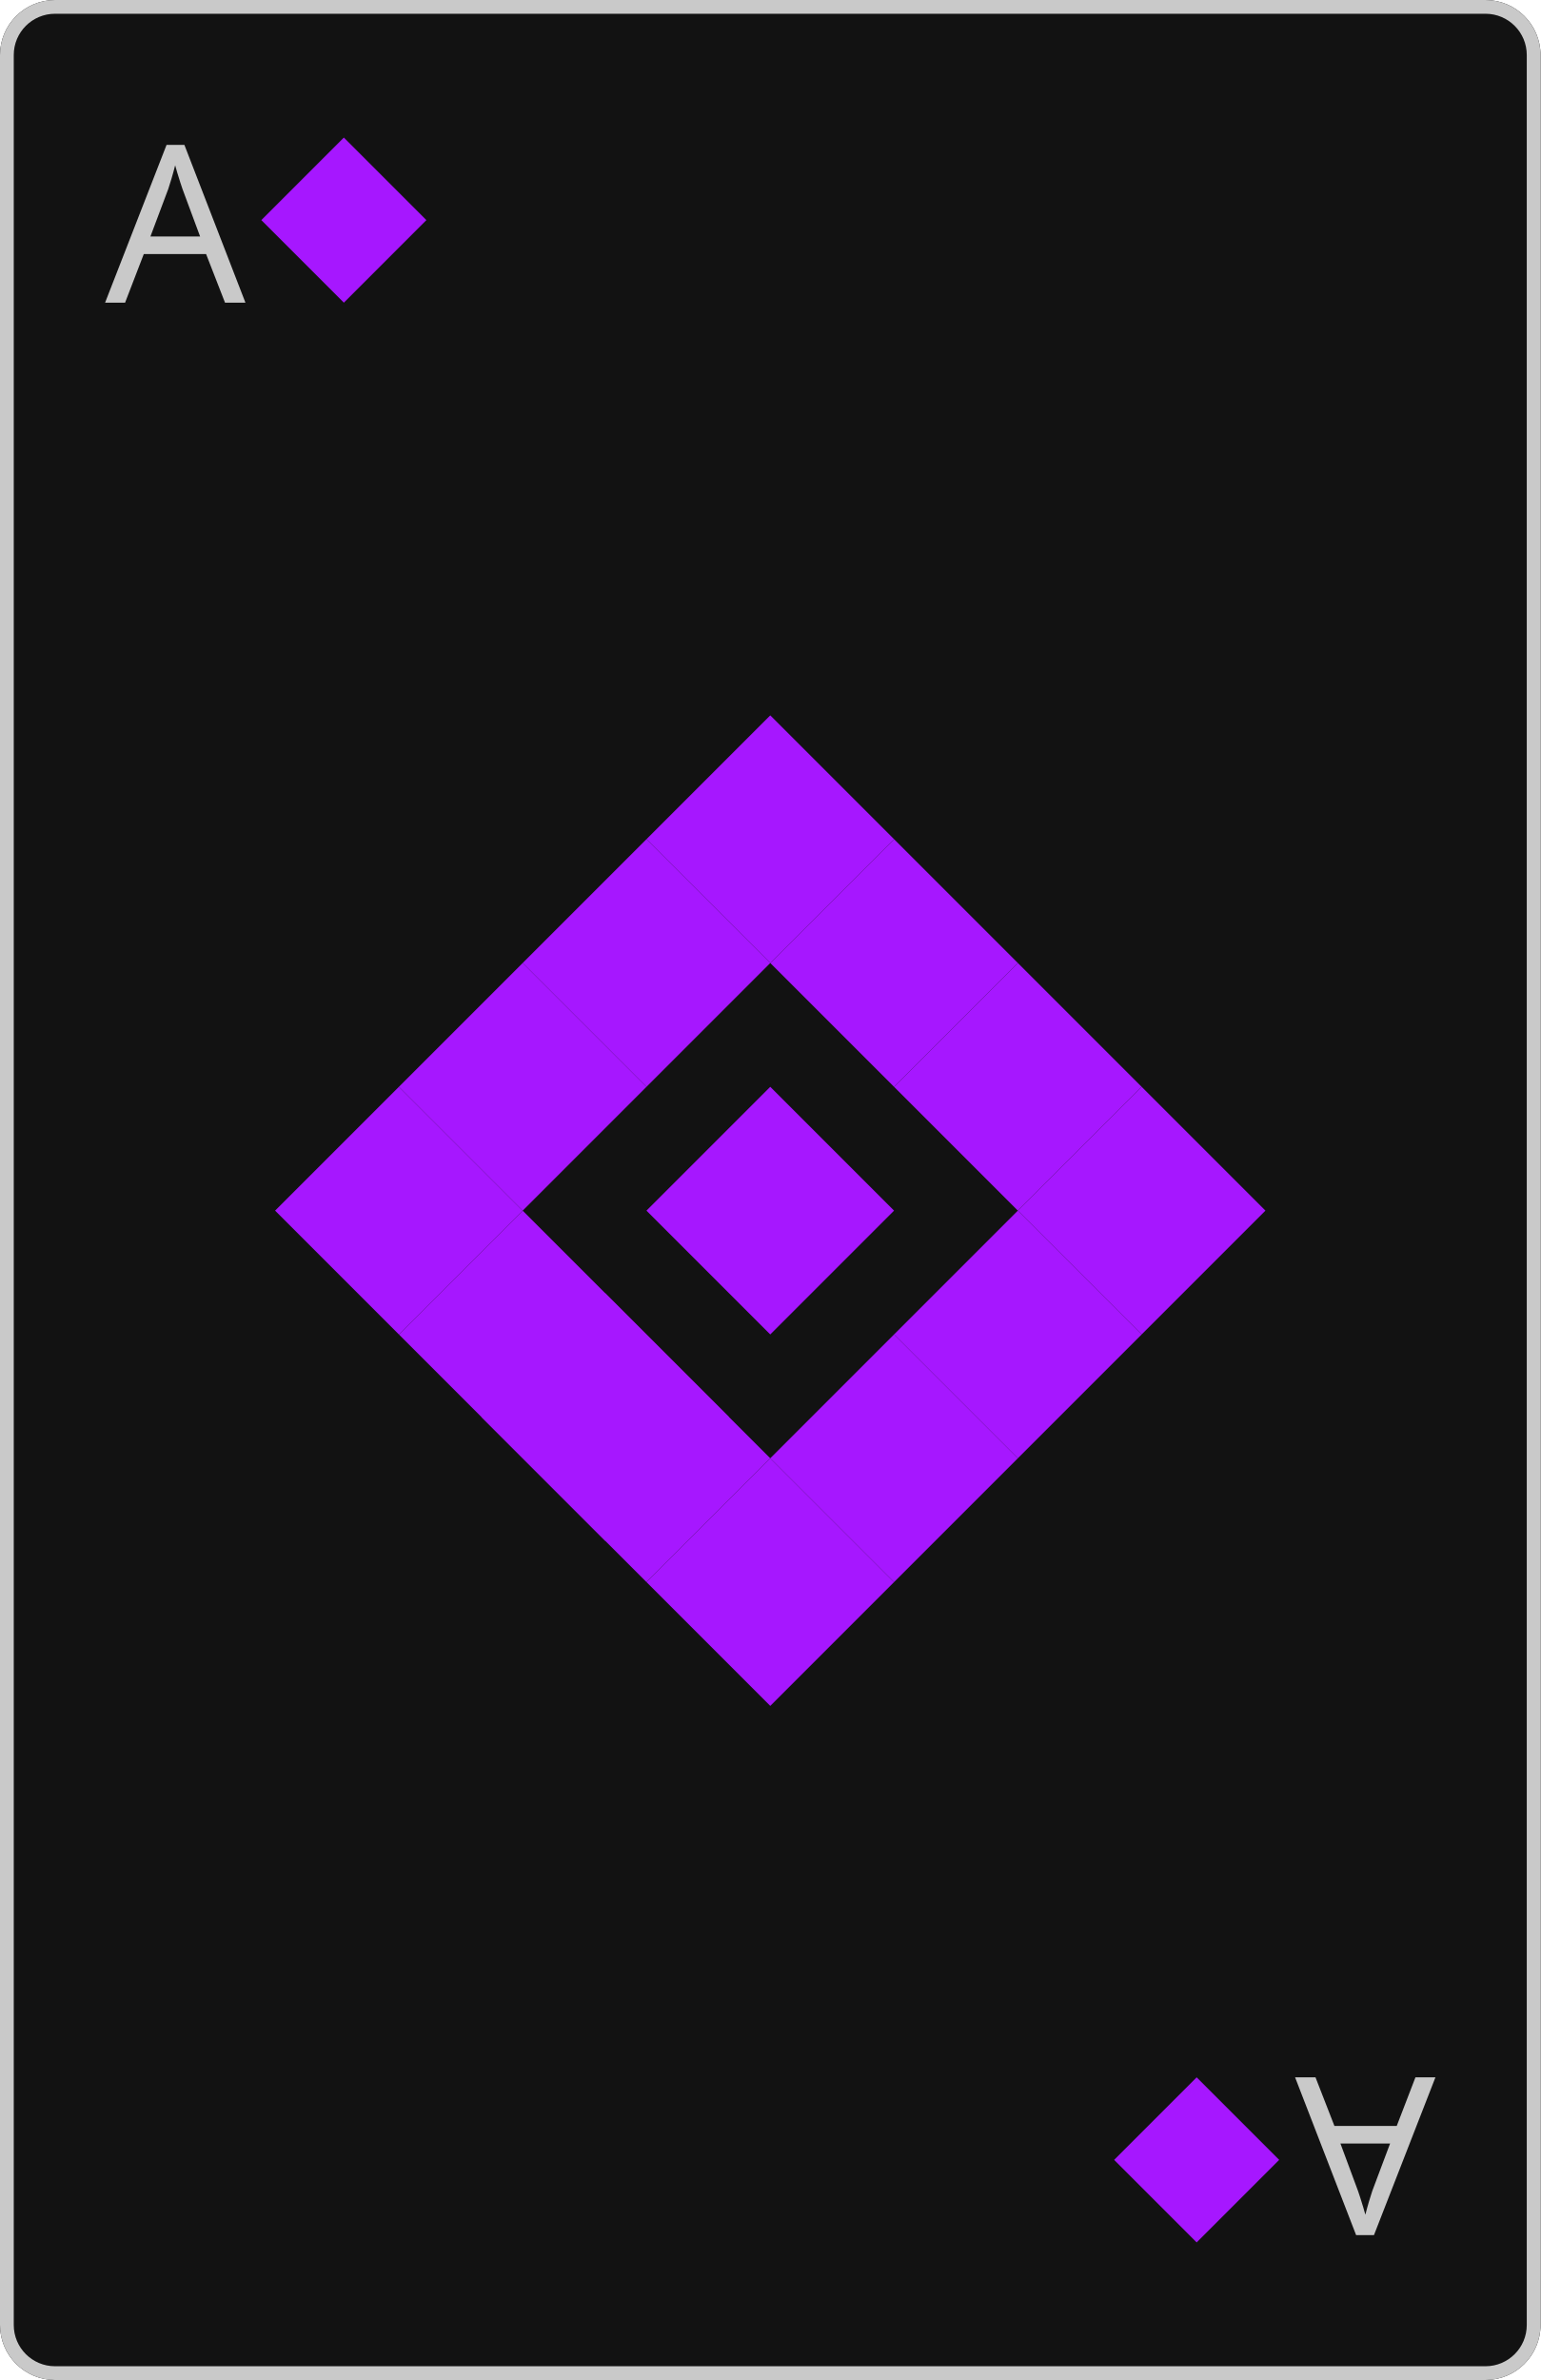
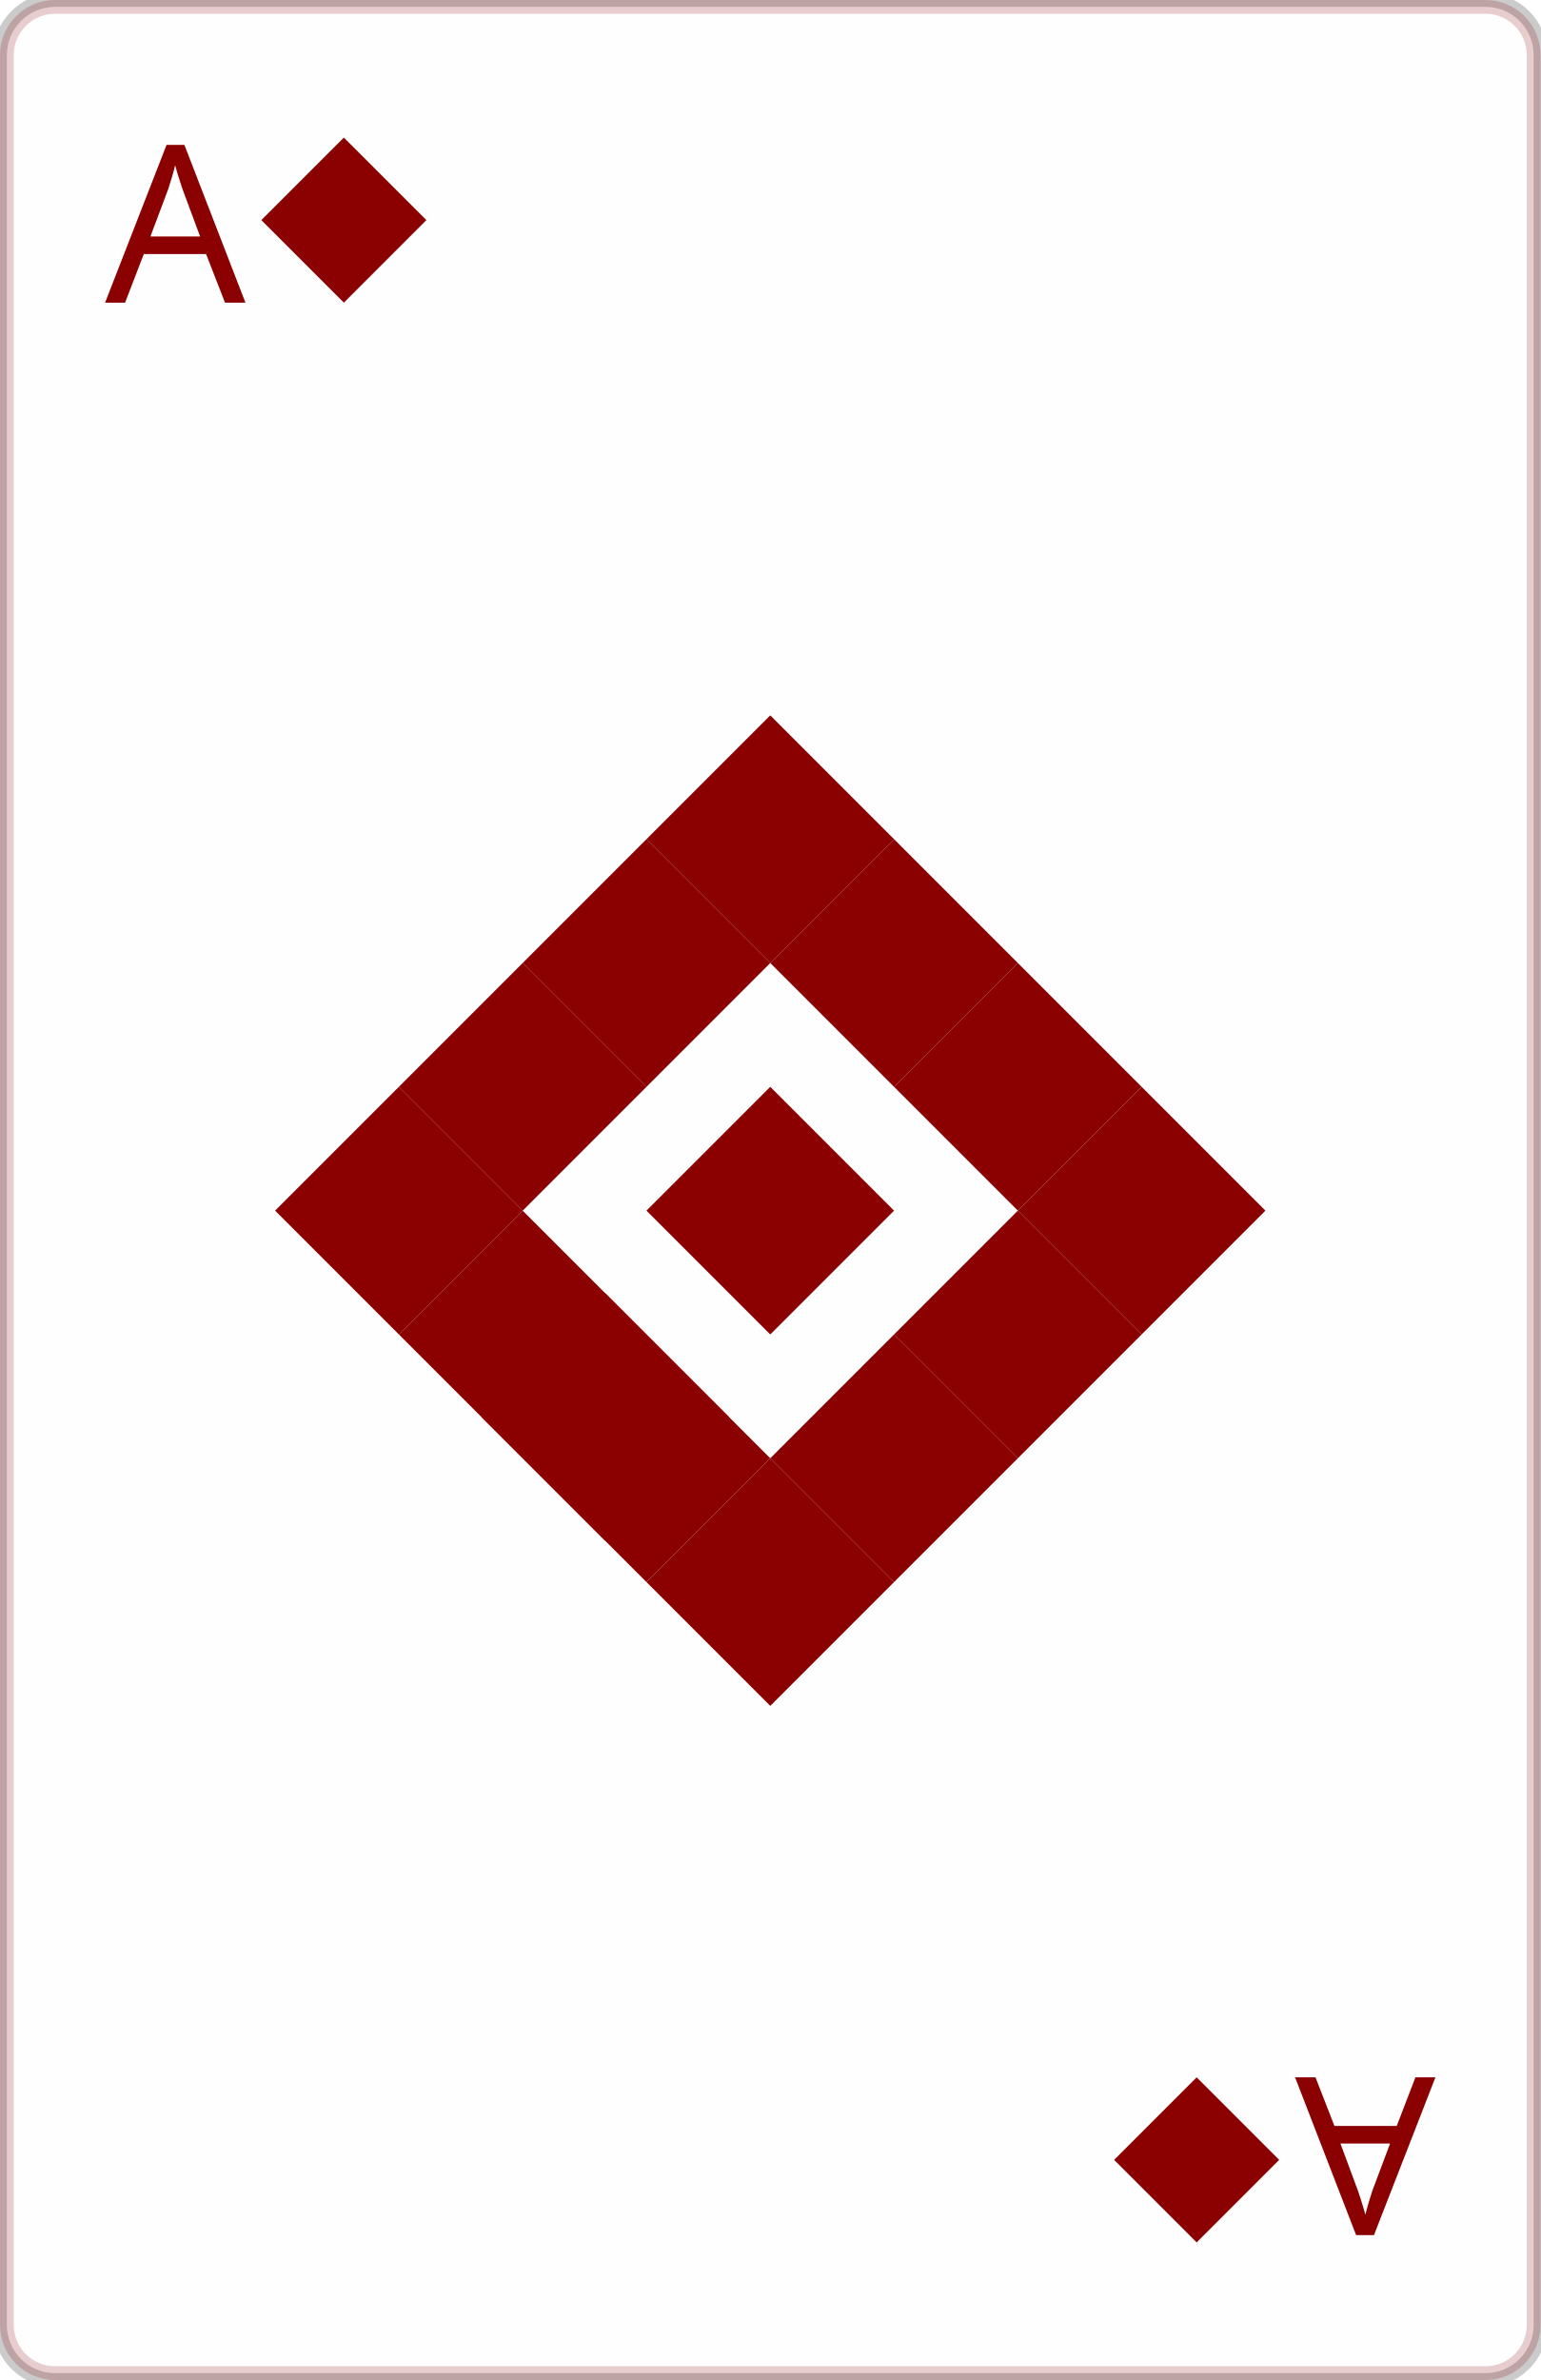
<svg xmlns="http://www.w3.org/2000/svg" width="112" height="173" viewBox="0 0 112 173">
  <defs>
-     <style>.a{fill:none;}.b{fill:#121212;stroke:#c9c9c9;stroke-linejoin:bevel;}.c{fill:#c9c9c9;font-size:16px;font-family:PTSans-Regular, PT Sans;}.d{clip-path:url(#a);}.e{fill:#a617ff;}.f{clip-path:url(#c);}.g{stroke:none;}</style>
+     <style>.a{fill:none;}.b{fill:#fefefe;stroke:#8B000031;stroke-linejoin:bevel;}.c{fill:darkred;font-size:16px;font-family:PTSans-Regular, PT Sans;}.d{clip-path:url(#a);}.e{fill:darkred;}.f{clip-path:url(#c);}.g{stroke:#78787861;}</style>
    <clipPath id="a">
      <rect class="a" width="16" height="16" />
    </clipPath>
    <clipPath id="c">
      <rect class="a" width="24" height="24" />
    </clipPath>
  </defs>
  <g transform="translate(-1687 -701)">
    <g transform="translate(1495 639)">
      <g class="b" transform="translate(192 62)">
        <rect class="g" width="112" height="173" rx="4" />
        <rect class="a" x="0.5" y="0.5" width="111" height="172" rx="3.5" />
      </g>
      <text class="c" transform="translate(209 84)">
        <tspan x="-9.36" y="0">A</tspan>
      </text>
      <text class="c" transform="translate(287 213) rotate(180)">
        <tspan x="-9.36" y="0">A</tspan>
      </text>
    </g>
    <g class="d" transform="translate(1704 709)">
      <rect class="e" width="8.485" height="8.485" transform="translate(8 2) rotate(45)" />
      <rect class="a" width="16" height="16" />
    </g>
    <g class="d" transform="translate(1766 850)">
      <rect class="e" width="8.485" height="8.485" transform="translate(8 2) rotate(45)" />
      <rect class="a" width="16" height="16" />
    </g>
    <g class="f" transform="translate(1722 759)">
      <rect class="e" width="12.728" height="12.728" transform="translate(12 3) rotate(45)" />
      <rect class="a" width="24" height="24" />
    </g>
    <g class="f" transform="translate(1722 795)">
      <rect class="e" width="12.728" height="12.728" transform="translate(12 3) rotate(45)" />
      <rect class="a" width="24" height="24" />
    </g>
    <g class="f" transform="translate(1731 804)">
      <rect class="e" width="12.728" height="12.728" transform="translate(12 3) rotate(45)" />
      <rect class="a" width="24" height="24" />
    </g>
    <g class="f" transform="translate(1719 792)">
      <rect class="e" width="12.728" height="12.728" transform="translate(12 3) rotate(45)" />
      <rect class="a" width="24" height="24" />
    </g>
    <g class="f" transform="translate(1749 786)">
      <rect class="e" width="12.728" height="12.728" transform="translate(12 3) rotate(45)" />
      <rect class="a" width="24" height="24" />
    </g>
    <g class="f" transform="translate(1749 768)">
      <rect class="e" width="12.728" height="12.728" transform="translate(12 3) rotate(45)" />
      <rect class="a" width="24" height="24" />
    </g>
    <g class="f" transform="translate(1731 777)">
      <rect class="e" width="12.728" height="12.728" transform="translate(12 3) rotate(45)" />
      <rect class="a" width="24" height="24" />
    </g>
    <g class="f" transform="translate(1740 795)">
      <rect class="e" width="12.728" height="12.728" transform="translate(12 3) rotate(45)" />
      <rect class="a" width="24" height="24" />
    </g>
    <g class="f" transform="translate(1740 759)">
      <rect class="e" width="12.728" height="12.728" transform="translate(12 3) rotate(45)" />
      <rect class="a" width="24" height="24" />
    </g>
    <g class="f" transform="translate(1713 768)">
      <rect class="e" width="12.728" height="12.728" transform="translate(12 3) rotate(45)" />
      <rect class="a" width="24" height="24" />
    </g>
    <g class="f" transform="translate(1704 777)">
      <rect class="e" width="12.728" height="12.728" transform="translate(12 3) rotate(45)" />
      <rect class="a" width="24" height="24" />
    </g>
    <g class="f" transform="translate(1731 750)">
      <rect class="e" width="12.728" height="12.728" transform="translate(12 3) rotate(45)" />
      <rect class="a" width="24" height="24" />
    </g>
    <g class="f" transform="translate(1758 777)">
      <rect class="e" width="12.728" height="12.728" transform="translate(12 3) rotate(45)" />
      <rect class="a" width="24" height="24" />
    </g>
    <g class="f" transform="translate(1713 786)">
      <rect class="e" width="12.728" height="12.728" transform="translate(12 3) rotate(45)" />
      <rect class="a" width="24" height="24" />
    </g>
  </g>
</svg>
